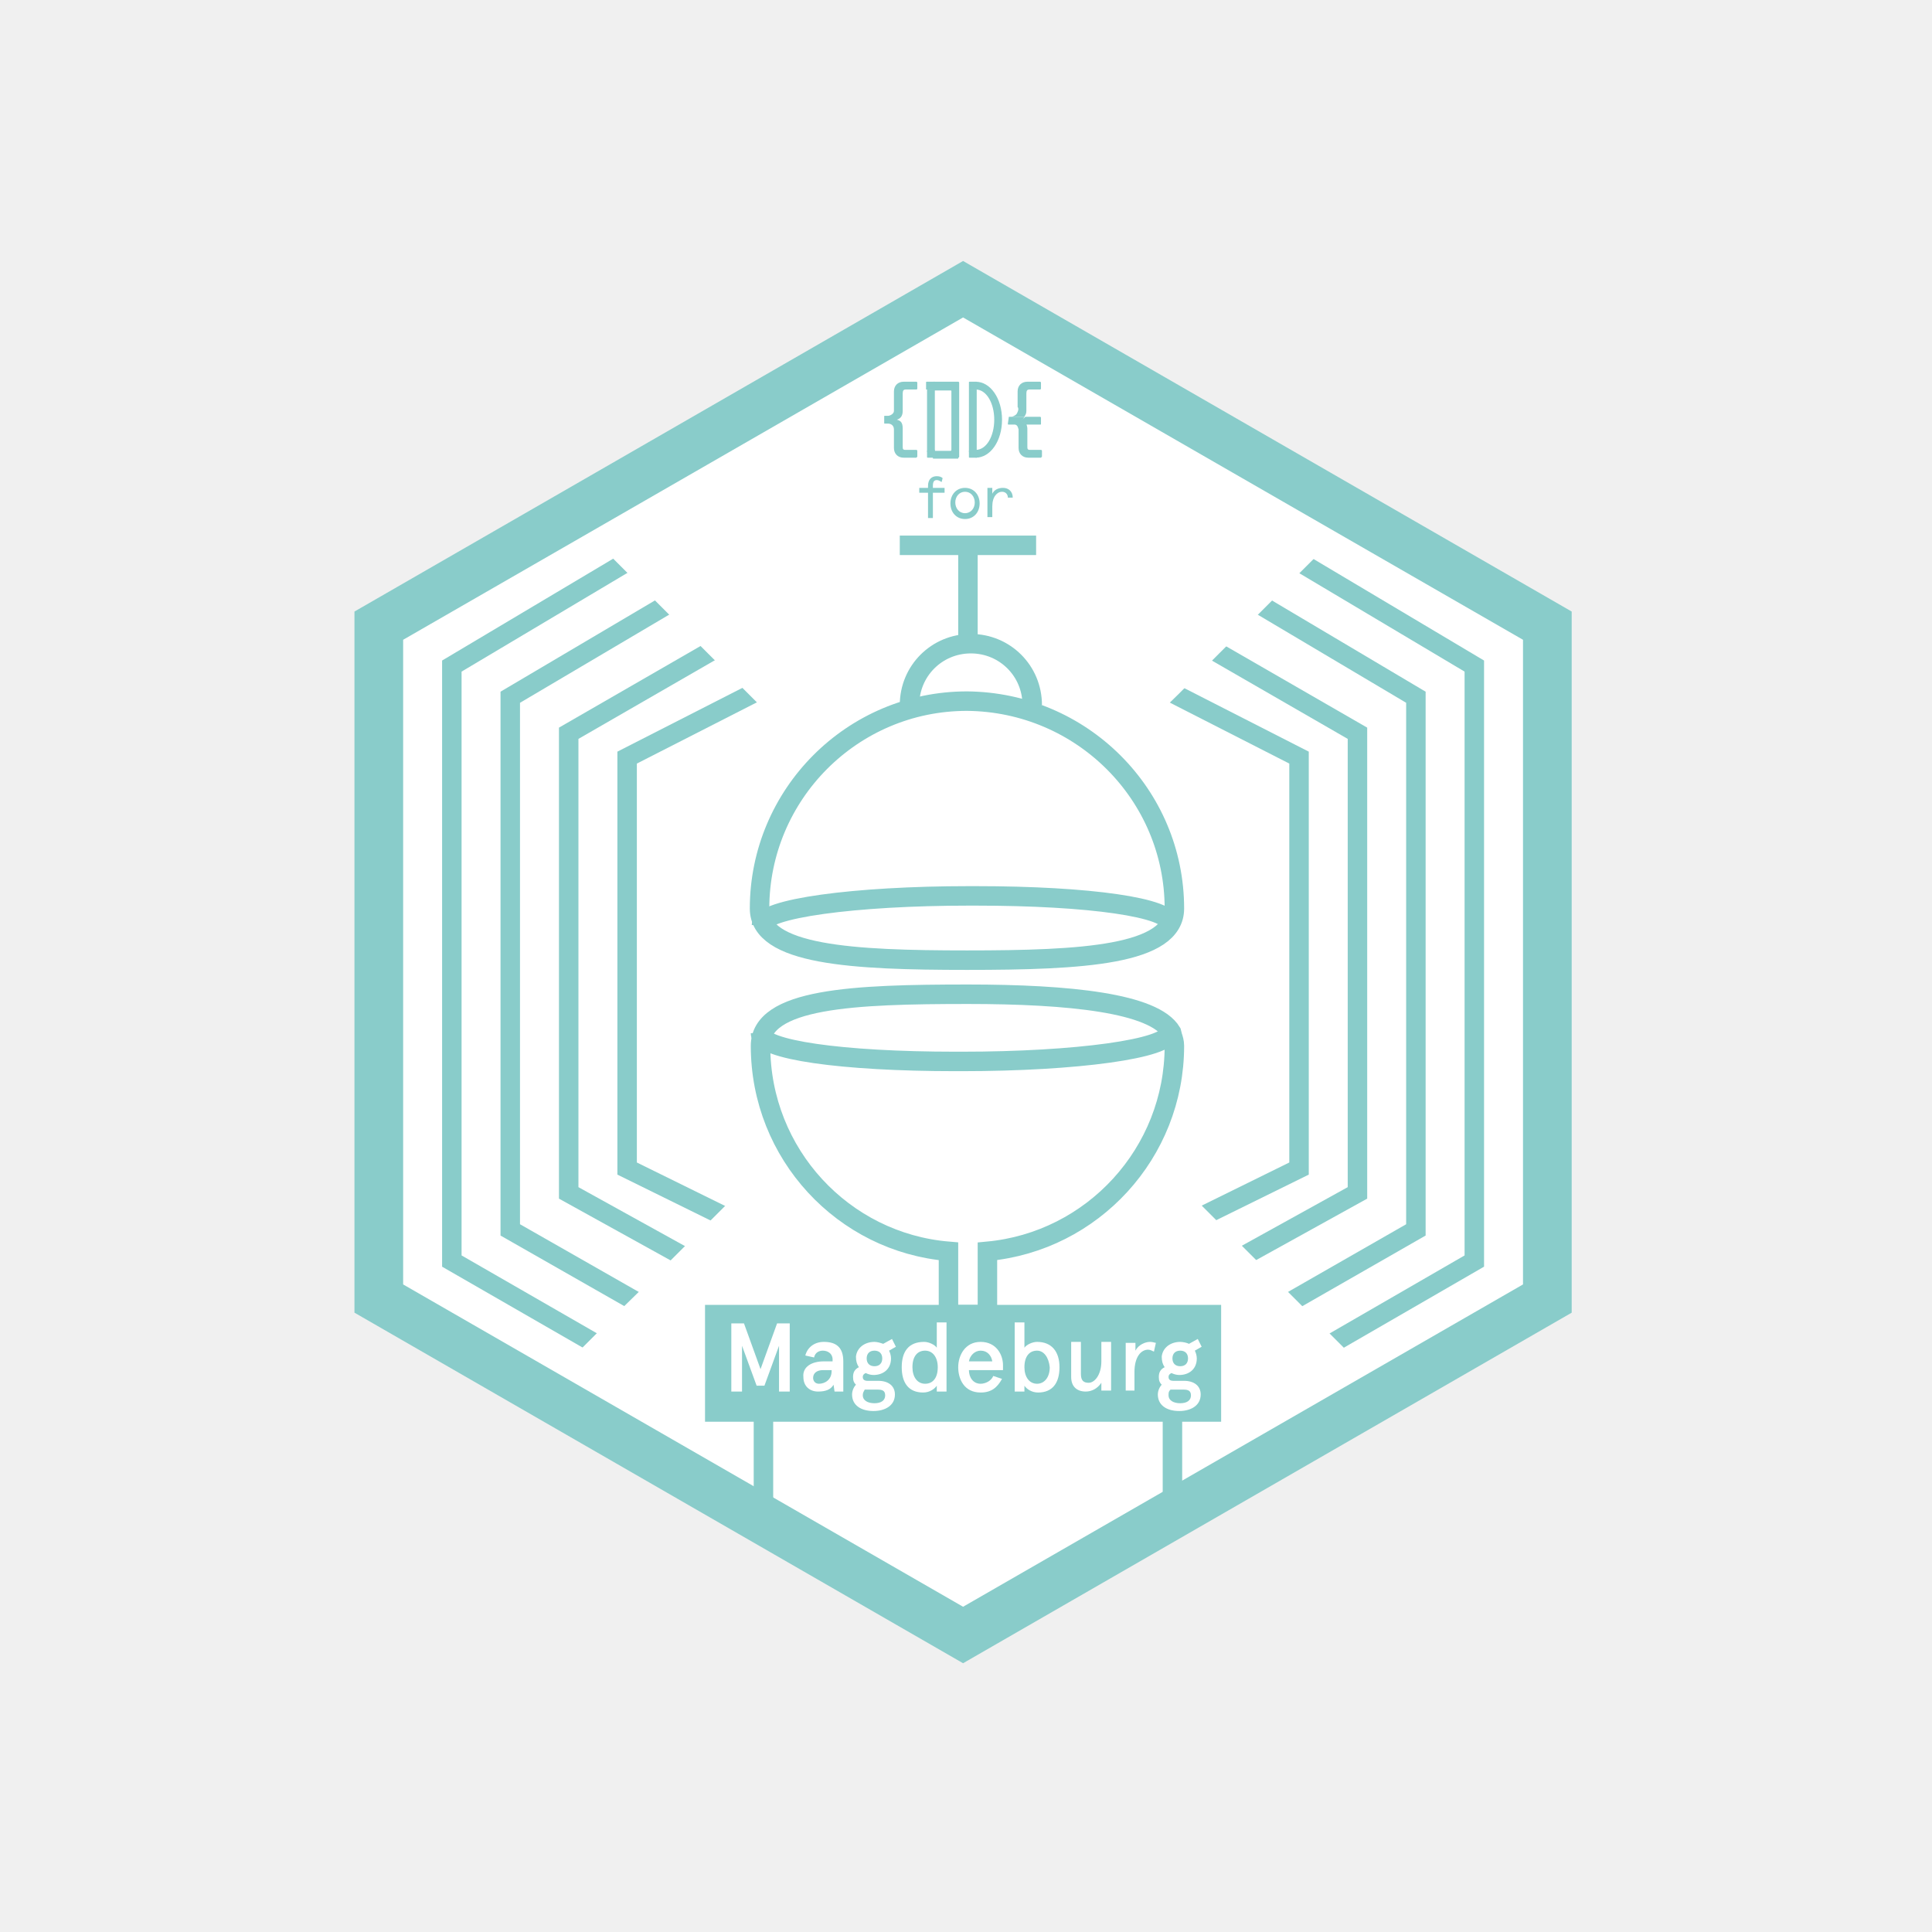
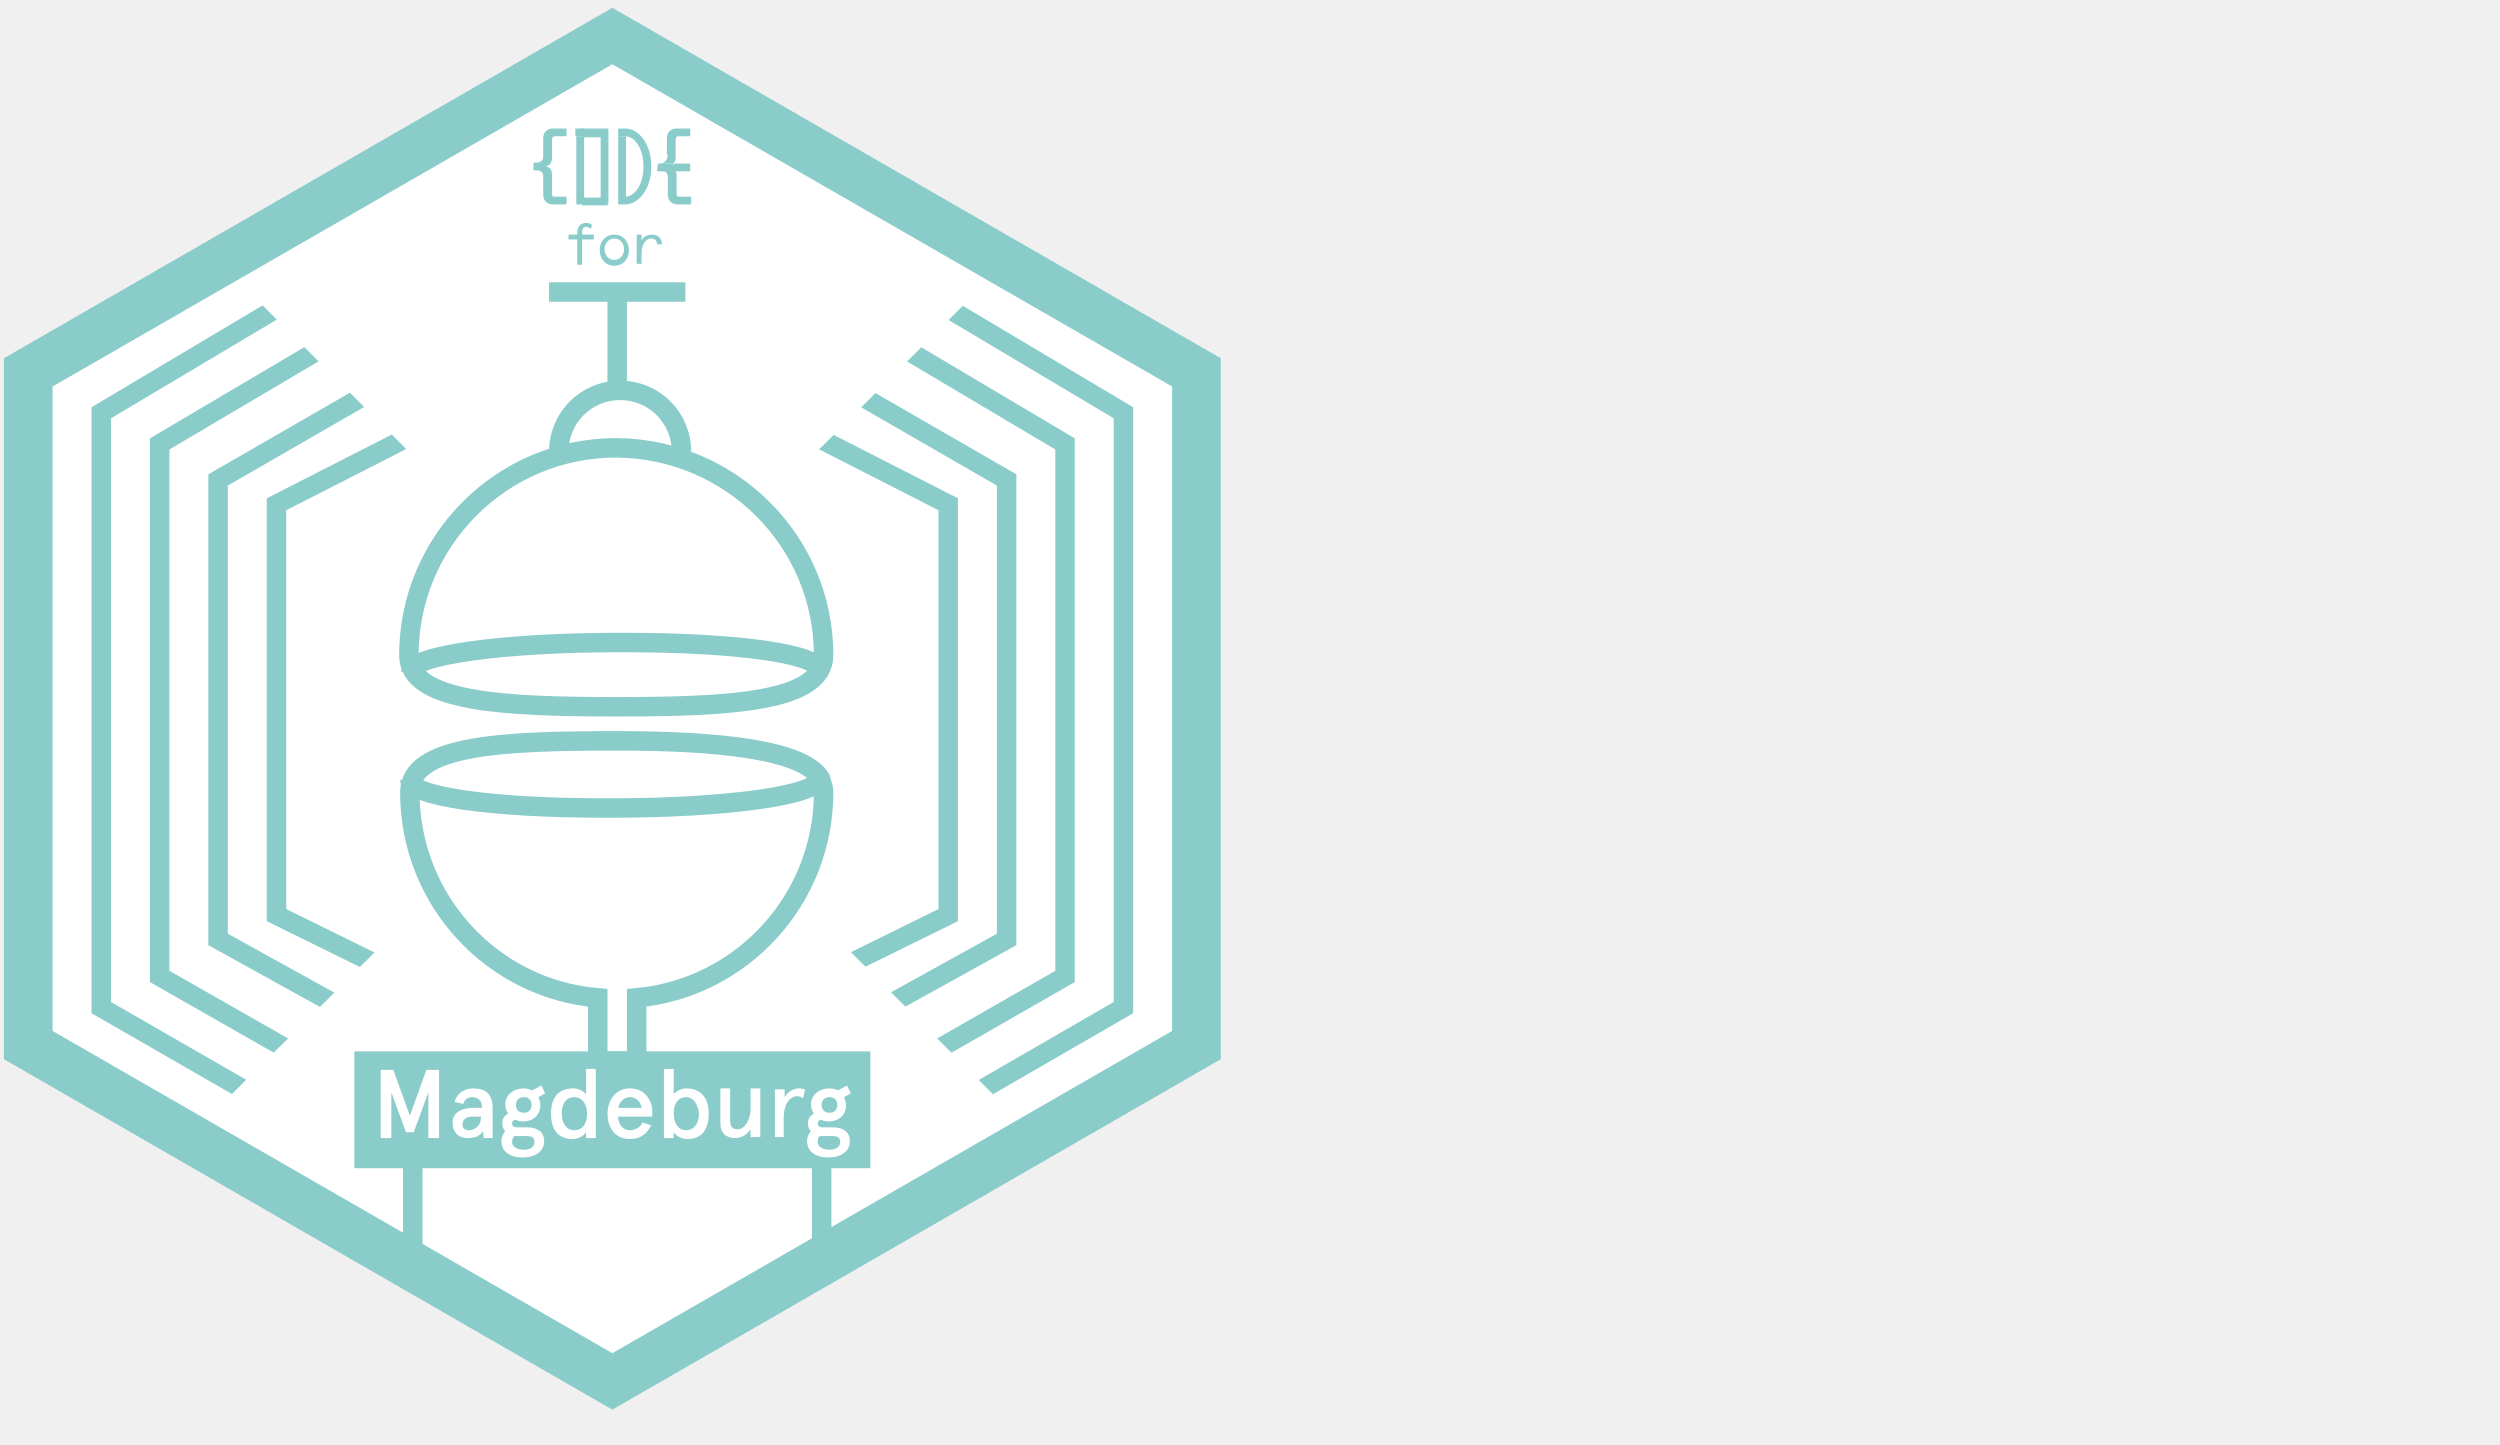
- <svg xmlns="http://www.w3.org/2000/svg" version="1.1" x="0px" y="0px" viewBox="0 0 198.4 198.4" style="enable-background:new 0 0 198.4 198.4;" xml:space="preserve">
+ <svg xmlns="http://www.w3.org/2000/svg" version="1.1" x="0px" y="0px" viewBox="0 0 128.4 74.2" style="enable-background:new 0 0 128.4 148.4;" xml:space="preserve">
  <style type="text/css">
	.st0{fill:#72BB6F;}
	.st1{fill:none;stroke:#FFFFFF;stroke-width:2;stroke-miterlimit:10;}
	.st2{fill:#3DA0DA;}
	.st3{fill:none;stroke:#FFFFFF;stroke-width:2.157;stroke-miterlimit:10;}
	.st4{fill:#FFFFFF;}
	.st5{fill:none;stroke:#FFFFFF;stroke-miterlimit:10;}
	.st6{fill:#EF7D76;}
	.st7{fill:none;stroke:#FFFFFF;stroke-width:2;stroke-linecap:square;stroke-miterlimit:10;}
	.st8{fill:none;stroke:#3DA0DA;stroke-width:5;stroke-miterlimit:10;}
	.st9{fill:none;stroke:#3DA0DA;stroke-width:2;stroke-linecap:square;stroke-linejoin:round;stroke-miterlimit:10;}
	.st10{fill:#FFFFFF;stroke:#3DA0DA;stroke-width:2;stroke-miterlimit:10;}
	.st11{fill:#FFFFFF;stroke:#3DA0DA;stroke-miterlimit:10;}
	.st12{fill:none;stroke:#3DA0DA;stroke-width:2;stroke-miterlimit:10;}
	.st13{fill:#009E66;}
	.st14{fill:#EF7D76;stroke:#FFFFFF;stroke-miterlimit:10;}
	.st15{fill:#89CCCA;}
	.st16{fill:#89CCCA;stroke:#FFFFFF;stroke-miterlimit:10;}
	.st17{fill:#0A0A0A;}
	.st18{fill:none;stroke:#0A0A0A;stroke-width:2;stroke-miterlimit:10;}
	.st19{fill:#FFFFFF;stroke:#0A0A0A;stroke-miterlimit:10;}
	.st20{fill:none;stroke:#0A0A0A;stroke-miterlimit:10;}
	.st21{fill:#A8C2CA;stroke:#FFFFFF;stroke-width:2;stroke-miterlimit:10;}
	.st22{fill:none;stroke:#89CCCA;stroke-width:2;stroke-miterlimit:10;}
	.st23{fill:#71BC7A;stroke:#FFFFFF;stroke-miterlimit:10;}
	.st24{fill:none;stroke:#EF7D76;stroke-width:2;stroke-miterlimit:10;}
	.st25{fill:#FFFFFF;stroke:#EF7D76;stroke-miterlimit:10;}
	.st26{fill:#72BB6F;stroke:#FFFFFF;stroke-miterlimit:10;}
	.st27{fill:#72BB6F;stroke:#FFFFFF;stroke-width:2;stroke-miterlimit:10;}
	.st28{fill:none;stroke:#71BC7A;stroke-width:2;stroke-linecap:square;stroke-miterlimit:10;}
	.st29{fill:none;stroke:#72BB6F;stroke-width:2;stroke-miterlimit:10;}
	.st30{fill:none;stroke:#72BB6F;stroke-width:2;stroke-linejoin:round;stroke-miterlimit:10;}
	.st31{fill:#FFFFFF;stroke:#72BB6F;stroke-width:2;stroke-miterlimit:10;}
	.st32{fill:#3DA0DA;stroke:#FFFFFF;stroke-miterlimit:10;}
	.st33{fill:#FFFFFF;stroke:#EF7D76;stroke-width:2;stroke-miterlimit:10;}
	.st34{fill:none;stroke:#EF7D76;stroke-miterlimit:10;}
	.st35{fill:#71BC7A;}
	.st36{fill:#FFFFFF;stroke:#72BB6F;stroke-miterlimit:10;}
	.st37{fill:none;stroke:#72BB6F;stroke-width:2.135;stroke-miterlimit:10;}
	.st38{fill:#FFFFFF;stroke:#72BB6F;stroke-width:2.135;stroke-miterlimit:10;}
	.st39{fill:#0A0A0A;stroke:#FFFFFF;stroke-width:2;stroke-miterlimit:10;}
	.st40{fill:#0A0A0A;stroke:#FFFFFF;stroke-miterlimit:10;}
</style>
  <g id="Ebene_2">
</g>
-   <g id="Ebene_1">
+   <g id="Ebene_1" transform="translate(-18,-13), scale(0.5)">
    <g>
      <g>
        <polygon class="st4" points="39.4,133.3 39.4,64.2 99.4,29.7 159.4,64.2 159.4,133.3 99.4,167.9    " />
        <path class="st15" d="M98.9,32.6l57.5,33.1v66.2L98.9,165l-57.5-33.1V65.7L98.9,32.6 M98.9,26.8l-62.5,36v72l62.5,36l62.5-36v-72     L98.9,26.8L98.9,26.8z" />
      </g>
      <g>
        <line class="st22" x1="92.4" y1="56" x2="106.4" y2="56" />
        <line class="st22" x1="99.4" y1="56" x2="99.4" y2="66" />
        <line class="st22" x1="99.4" y1="135" x2="99.4" y2="143" />
        <path class="st22" d="M120.6,93.3c0,4.8-9.5,5.3-21.3,5.3c-11.7,0-21.3-0.5-21.3-5.3c0-11.7,9.5-21.3,21.3-21.3     C111.1,72.1,120.6,81.6,120.6,93.3z" />
        <path class="st22" d="M120.2,94.9c0-1.7-8.3-2.9-20-2.9h-0.7c-11.7,0-21.3,1.3-21.3,3" />
        <path class="st22" d="M78.1,106.1c0,1.7,8.3,2.9,20,2.9h0.7c11.7,0,21.3-1.3,21.3-3" />
        <path class="st22" d="M93.4,72.4c0-3.5,2.8-6.3,6.3-6.3c3.5,0,6.3,2.8,6.3,6.3" />
        <path class="st22" d="M120.3,106c-1.8-3-10.5-3.9-20.9-3.9c-11.7,0-21.3,0.4-21.3,5.3c0,11.1,8.5,20.2,19.3,21.1v6.5h4v-6.5     c10.8-1,19.2-10.1,19.2-21.1c0-0.4-0.1-0.7-0.2-1L120.3,106z" />
        <polyline class="st22" points="78.4,156 78.4,143 120.4,143 120.4,156    " />
      </g>
      <g>
        <polyline class="st22" points="70.9,143.6 46.4,129.5 46.4,68.4 63.7,58.1 70.9,53.9    " />
        <polyline class="st22" points="74.5,138.9 52.4,126.3 52.4,71.6 74.4,58.6    " />
        <polyline class="st22" points="78.1,133.4 58.4,122.5 58.4,75.3 78,64    " />
        <polyline class="st22" points="84.1,129.7 64.4,120 64.4,77.8 84,67.8    " />
        <polygon class="st4" points="80.8,75.2 77,71.4 72.7,67.1 68,62.4 61.6,56 78.1,46.4 89.1,66    " />
        <polygon class="st4" points="58.9,139.3 62.8,135.4 67.1,131.2 71.8,126.5 78.2,120.1 92.4,133.4 68.9,146.2    " />
      </g>
      <g>
        <polyline class="st22" points="127,143.6 151.4,129.5 151.4,68.4 134.1,58.1 127,53.9    " />
        <polyline class="st22" points="123.4,138.9 145.4,126.3 145.4,71.6 123.5,58.6    " />
        <polyline class="st22" points="119.7,133.4 139.4,122.5 139.4,75.3 119.8,64    " />
        <polyline class="st22" points="113.7,129.7 133.4,120 133.4,77.8 113.8,67.8    " />
        <polygon class="st4" points="117,75.2 120.9,71.4 125.2,67.1 129.9,62.4 136.3,56 119.7,46.4 108.8,66    " />
        <polygon class="st4" points="138.9,139.3 135,135.4 130.8,131.2 126.1,126.5 119.7,120.1 105.4,133.4 128.9,146.2    " />
      </g>
      <g>
        <rect x="72.4" y="134" class="st15" width="53" height="12" />
        <g>
          <path class="st4" d="M75.1,135.9h1.3l1.7,4.7l1.7-4.7h1.3v7H80v-4.7l-1.5,4.1h-0.8l-1.5-4.1v4.7h-1.1V135.9z" />
          <path class="st4" d="M84.6,139.8h0.9v-0.2c0-0.6-0.5-0.9-1-0.9c-0.4,0-0.8,0.2-0.9,0.7l-0.9-0.2c0.2-0.8,0.9-1.4,1.9-1.4      c1.2,0,2,0.5,2,2v3.1h-0.9l-0.1-0.7c-0.3,0.5-0.8,0.7-1.6,0.7c-0.8,0-1.5-0.5-1.5-1.5C82.4,140.4,83.3,139.8,84.6,139.8z       M84.1,142.1c0.6,0,1.3-0.4,1.3-1.3v-0.1h-0.9c-0.6,0-1,0.3-1,0.8C83.5,141.8,83.7,142.1,84.1,142.1z" />
          <path class="st4" d="M89.8,137.8c0.3,0,0.6,0.1,0.9,0.2l0.9-0.5l0.4,0.8l-0.7,0.4c0.1,0.2,0.2,0.5,0.2,0.8      c0,1.1-0.8,1.7-1.8,1.7c-0.3,0-0.6-0.1-0.8-0.2c-0.2,0.1-0.3,0.2-0.3,0.4c0,0.3,0.2,0.4,0.5,0.4h1.1c1,0,1.7,0.5,1.7,1.4      c0,1.2-1.1,1.7-2.2,1.7c-1.3,0-2.2-0.6-2.2-1.7c0-0.4,0.2-0.8,0.4-1c-0.2-0.2-0.3-0.4-0.3-0.8c0-0.5,0.2-0.8,0.6-1      c-0.2-0.3-0.3-0.6-0.3-1.1C88,138.4,88.8,137.8,89.8,137.8z M89.3,142.7c-0.2,0-0.3,0-0.5,0c-0.1,0.2-0.2,0.3-0.2,0.6      c0,0.5,0.5,0.8,1.2,0.8c0.7,0,1.1-0.3,1.1-0.8c0-0.5-0.3-0.6-0.8-0.6H89.3z M89.8,140.3c0.5,0,0.8-0.3,0.8-0.8      c0-0.5-0.3-0.8-0.8-0.8c-0.5,0-0.8,0.3-0.8,0.8C89,140,89.3,140.3,89.8,140.3z" />
          <path class="st4" d="M94.9,137.8c0.5,0,1.1,0.3,1.3,0.6v-2.6h1v7.1h-1v-0.6c-0.2,0.3-0.7,0.7-1.4,0.7c-1.5,0-2.2-1-2.2-2.6      C92.6,138.8,93.3,137.8,94.9,137.8z M95,142.1c0.8,0,1.3-0.6,1.3-1.7c0-1-0.5-1.7-1.3-1.7s-1.3,0.6-1.3,1.7      C93.7,141.4,94.2,142.1,95,142.1z" />
          <path class="st4" d="M103.1,140.7h-3.6c0,0.7,0.4,1.4,1.2,1.4c0.5,0,1.1-0.3,1.3-0.8l0.9,0.3c-0.5,0.9-1.1,1.4-2.2,1.4      c-1.7,0-2.3-1.4-2.3-2.6c0-1.2,0.7-2.6,2.3-2.6c1.6,0,2.3,1.3,2.3,2.4V140.7z M99.5,139.8h2.4c-0.1-0.6-0.5-1.1-1.2-1.1      C100.1,138.7,99.6,139.2,99.5,139.8z" />
          <path class="st4" d="M106.6,143c-0.7,0-1.2-0.4-1.4-0.7v0.6h-1v-7.1h1v2.6c0.2-0.3,0.8-0.6,1.3-0.6c1.5,0,2.3,1,2.3,2.6      C108.8,142,108.1,143,106.6,143z M106.5,138.7c-0.8,0-1.3,0.6-1.3,1.7c0,1,0.5,1.7,1.3,1.7c0.7,0,1.3-0.6,1.3-1.7      C107.7,139.4,107.2,138.7,106.5,138.7z" />
          <path class="st4" d="M113.1,142.9V142c-0.4,0.6-1,0.9-1.6,0.9c-0.9,0-1.5-0.5-1.5-1.5v-3.6h1v3.3c0,0.7,0.3,0.9,0.8,0.9      c0.6,0,1.3-0.8,1.3-2.2v-2h1v5H113.1z" />
          <path class="st4" d="M115.6,142.9v-5h1v0.8c0.3-0.6,1-0.9,1.5-0.9c0.3,0,0.5,0.1,0.6,0.1l-0.2,0.9c-0.2-0.1-0.4-0.2-0.6-0.2      c-0.7,0-1.4,0.7-1.4,2.3v1.9H115.6z" />
          <path class="st4" d="M121.2,137.8c0.3,0,0.7,0.1,0.9,0.2l0.9-0.5l0.4,0.8l-0.7,0.4c0.1,0.2,0.2,0.5,0.2,0.8      c0,1.1-0.8,1.7-1.8,1.7c-0.3,0-0.6-0.1-0.8-0.2c-0.2,0.1-0.3,0.2-0.3,0.4c0,0.3,0.2,0.4,0.5,0.4h1.1c1,0,1.7,0.5,1.7,1.4      c0,1.2-1.1,1.7-2.2,1.7c-1.3,0-2.2-0.6-2.2-1.7c0-0.4,0.2-0.8,0.4-1c-0.2-0.2-0.3-0.4-0.3-0.8c0-0.5,0.2-0.8,0.6-1      c-0.2-0.3-0.3-0.6-0.3-1.1C119.4,138.4,120.2,137.8,121.2,137.8z M120.7,142.7c-0.2,0-0.4,0-0.5,0c-0.2,0.2-0.2,0.3-0.2,0.6      c0,0.5,0.5,0.8,1.2,0.8c0.7,0,1.1-0.3,1.1-0.8c0-0.5-0.3-0.6-0.8-0.6H120.7z M121.2,140.3c0.5,0,0.8-0.3,0.8-0.8      c0-0.5-0.3-0.8-0.8-0.8c-0.5,0-0.8,0.3-0.8,0.8C120.4,140,120.7,140.3,121.2,140.3z" />
        </g>
      </g>
    </g>
    <g>
      <g>
        <path class="st15" d="M96.7,49.5c-0.2-0.1-0.3-0.2-0.5-0.2c-0.3,0-0.4,0.2-0.4,0.6v0.2h1.2v0.5h-1.2v2.6h-0.5v-2.6h-0.9v-0.5h0.9     v-0.2c0-0.7,0.4-1,0.9-1c0.3,0,0.5,0.1,0.6,0.2L96.7,49.5z" />
        <path class="st15" d="M99.1,50.1c0.9,0,1.5,0.7,1.5,1.6s-0.6,1.6-1.5,1.6c-0.9,0-1.5-0.7-1.5-1.6S98.2,50.1,99.1,50.1z      M99.1,52.7c0.6,0,1-0.5,1-1.1c0-0.6-0.4-1.1-1-1.1c-0.6,0-1,0.5-1,1.1C98.1,52.2,98.5,52.7,99.1,52.7z" />
        <path class="st15" d="M103.5,51.1c0-0.3-0.2-0.6-0.6-0.6c-0.5,0-1,0.5-1,1.5v1.1h-0.5v-3h0.5v0.6c0.2-0.4,0.6-0.6,1.1-0.6     c0.6,0,1,0.4,1,1H103.5z" />
      </g>
      <g>
        <polygon class="st15" points="95.2,40 95.2,40.1 95.2,46.4 95.7,46.4 95.8,46.4 96,46.4 96,40    " />
        <g>
          <path class="st15" d="M98.4,47c0.1,0,0.1-0.1,0.1-0.1v-7.6c0-0.1-0.1-0.1-0.1-0.1h-2.5c-0.1,0-0.1,0-0.1,0.1v0.2v0.5      c0,0.1,0,0.1,0.1,0.1h1.7c0.1,0,0.1,0,0.1,0.1v6c0,0.1-0.1,0.1-0.1,0.1h-1.7c-0.1,0-0.1,0-0.1,0v0.2v0.5c0,0.1,0,0.1,0.1,0.1      H98.4z" />
        </g>
        <polygon class="st15" points="99.5,40 99.5,40.1 99.5,46.4 100.2,46.4 100.3,46.4 100.3,40    " />
        <g>
          <path class="st15" d="M100.2,47v-0.8c1.1,0,1.9-1.4,1.9-3.1c0-1.7-0.8-3.1-1.9-3.1v-0.8c1.5,0,2.7,1.7,2.7,3.9      S101.7,47,100.2,47" />
          <path class="st15" d="M91.8,44.5v1.1V46c0,0.6,0.4,1,1,1H93h0.5h0.6c0,0,0.1-0.1,0.1-0.1v-0.6c0-0.1-0.1-0.1-0.1-0.1h-0.6h-0.3      H93c-0.3,0-0.3-0.1-0.3-0.4v-0.2v-1v-0.6c0-0.6-0.2-0.8-0.6-0.9c0.3-0.1,0.6-0.3,0.6-0.9v-0.4v-1.1v-0.3c0-0.3,0.1-0.4,0.3-0.4      h0.2h0.3h0.6c0,0,0.1,0,0.1-0.1v-0.6c0-0.1-0.1-0.1-0.1-0.1h-0.5h-0.5h-0.3c-0.6,0-1,0.4-1,1v0.3v1.3c0,0,0,0.3,0,0.4      c0,0.3-0.4,0.5-0.6,0.5h-0.3c-0.1,0-0.1,0-0.1,0.1v0.6c0,0.1,0,0.1,0.1,0.1h0.3c0.3,0,0.6,0.2,0.6,0.6      C91.8,44.2,91.8,44.5,91.8,44.5" />
          <path class="st15" d="M95.8,39.2h-0.3h-0.3c-0.1,0-0.1,0-0.1,0.1v0.2v0.4v0.1h0.1h0.6H96v-0.1v-0.6v-0.1H95.8z" />
          <path class="st15" d="M95.2,46.3v0.3v0.3c0,0.1,0,0.1,0.1,0.1h0.2h0.4H96v-0.1v-0.6v-0.1h-0.1L95.2,46.3L95.2,46.3L95.2,46.3z" />
          <path class="st15" d="M100.2,39.2h-0.3h-0.3c-0.1,0-0.1,0-0.1,0.1v0.2v0.4v0.1h0.1h0.6h0.1v-0.1v-0.6v-0.1H100.2z" />
          <path class="st15" d="M99.5,46.3v0.3v0.3c0,0.1,0,0.1,0.1,0.1h0.2h0.4h0.1v-0.1v-0.6v-0.1h-0.1L99.5,46.3L99.5,46.3L99.5,46.3z" />
          <path class="st15" d="M104.6,44.5v1.1V46c0,0.6,0.4,1,1,1h0.2h0.5h0.6c0,0,0.1-0.1,0.1-0.1v-0.6c0-0.1-0.1-0.1-0.1-0.1h-0.6      h-0.3h-0.2c-0.3,0-0.3-0.1-0.3-0.4v-0.2v-1v-0.6c0-0.2-0.1-0.4-0.1-0.5h-1.4c0.4,0.1,0.5,0.2,0.6,0.6      C104.6,44.3,104.6,44.5,104.6,44.5" />
          <path class="st15" d="M104.5,42.3c-0.1,0.3-0.3,0.4-0.6,0.5h1.3c0.1-0.2,0.2-0.3,0.2-0.6v-0.4v-1.1v-0.3c0-0.3,0.1-0.4,0.3-0.4      h0.2h0.3h0.6c0,0,0.1,0,0.1-0.1v-0.6c0-0.1-0.1-0.1-0.1-0.1h-0.5h-0.5h-0.3c-0.6,0-1,0.4-1,1v0.3v1.3      C104.6,41.9,104.6,42.1,104.5,42.3" />
          <path class="st15" d="M104.7,43.2c0.2,0.1,0.4,0.2,0.6,0.4h1.5c0.1,0,0.1,0,0.1-0.1v-0.6c0-0.1-0.1-0.1-0.1-0.1h-1.5      C105.1,43,104.9,43.1,104.7,43.2" />
          <path class="st15" d="M103.6,42.8C103.6,42.8,103.6,42.8,103.6,42.8l-0.1,0.7c0,0.1,0,0.1,0.1,0.1h0.3h1.4      c-0.1-0.2-0.3-0.3-0.5-0.4c0.2-0.1,0.3-0.2,0.4-0.4H104H103.6z" />
        </g>
      </g>
    </g>
  </g>
</svg>
